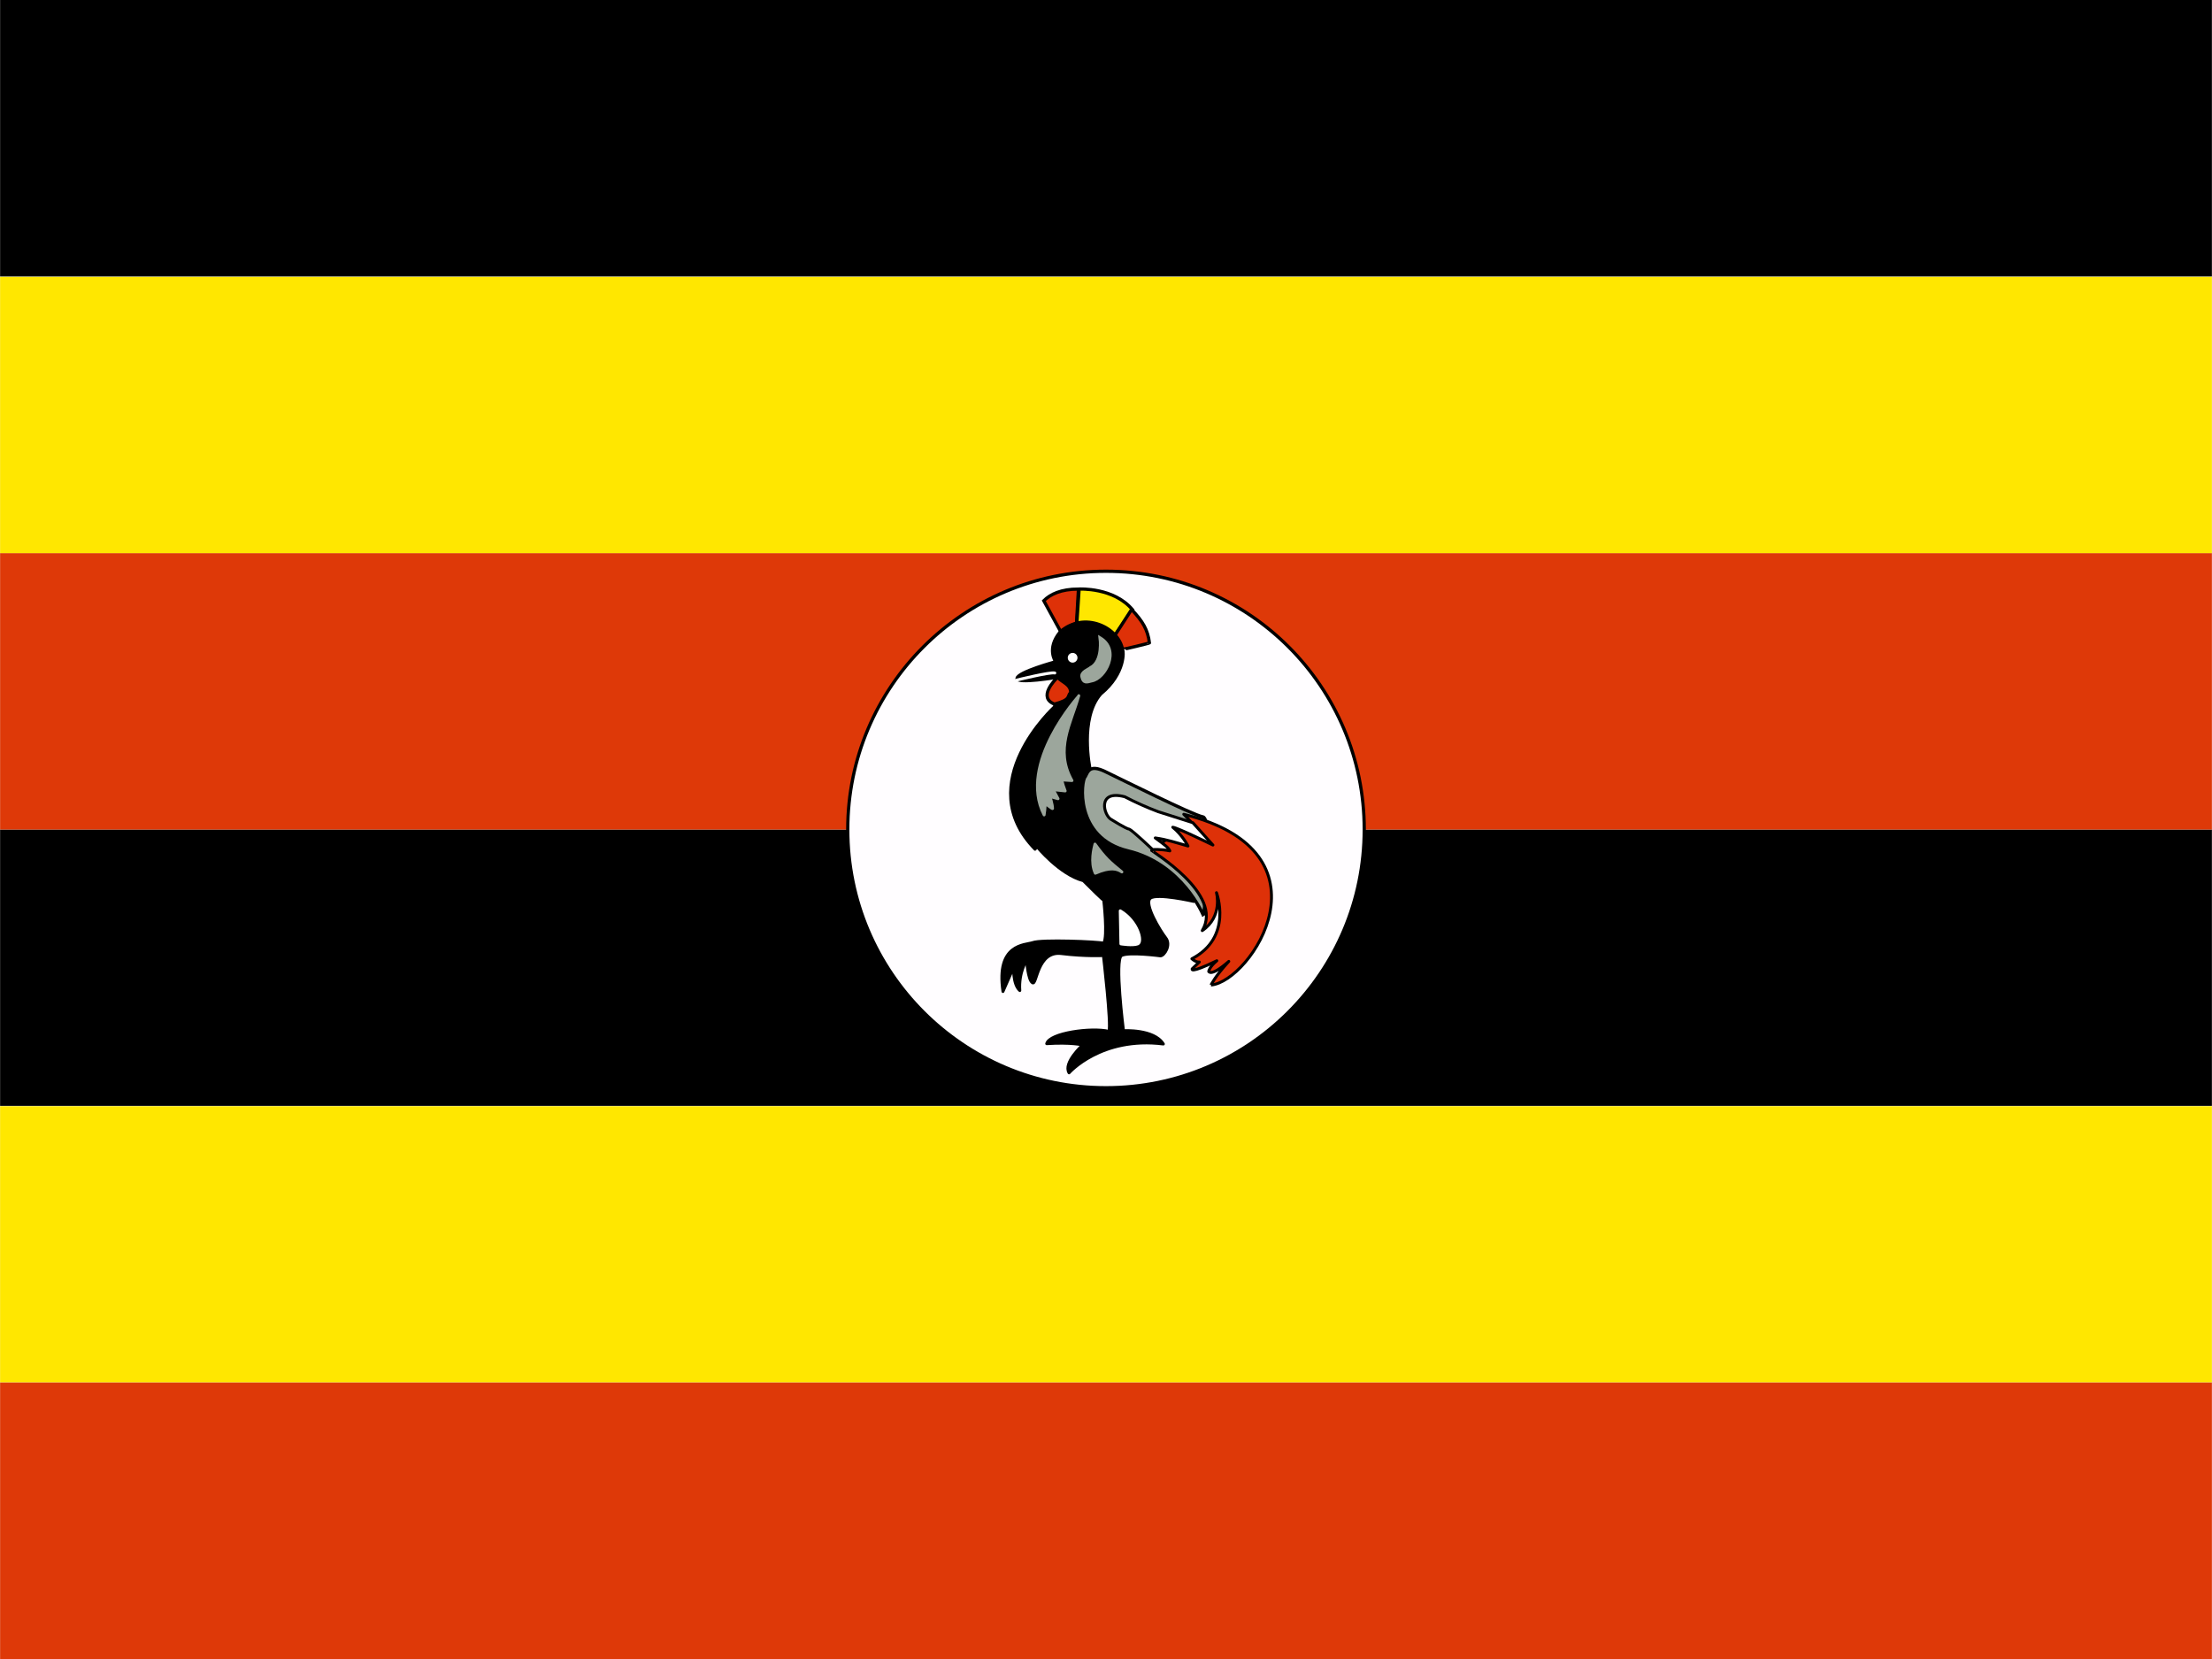
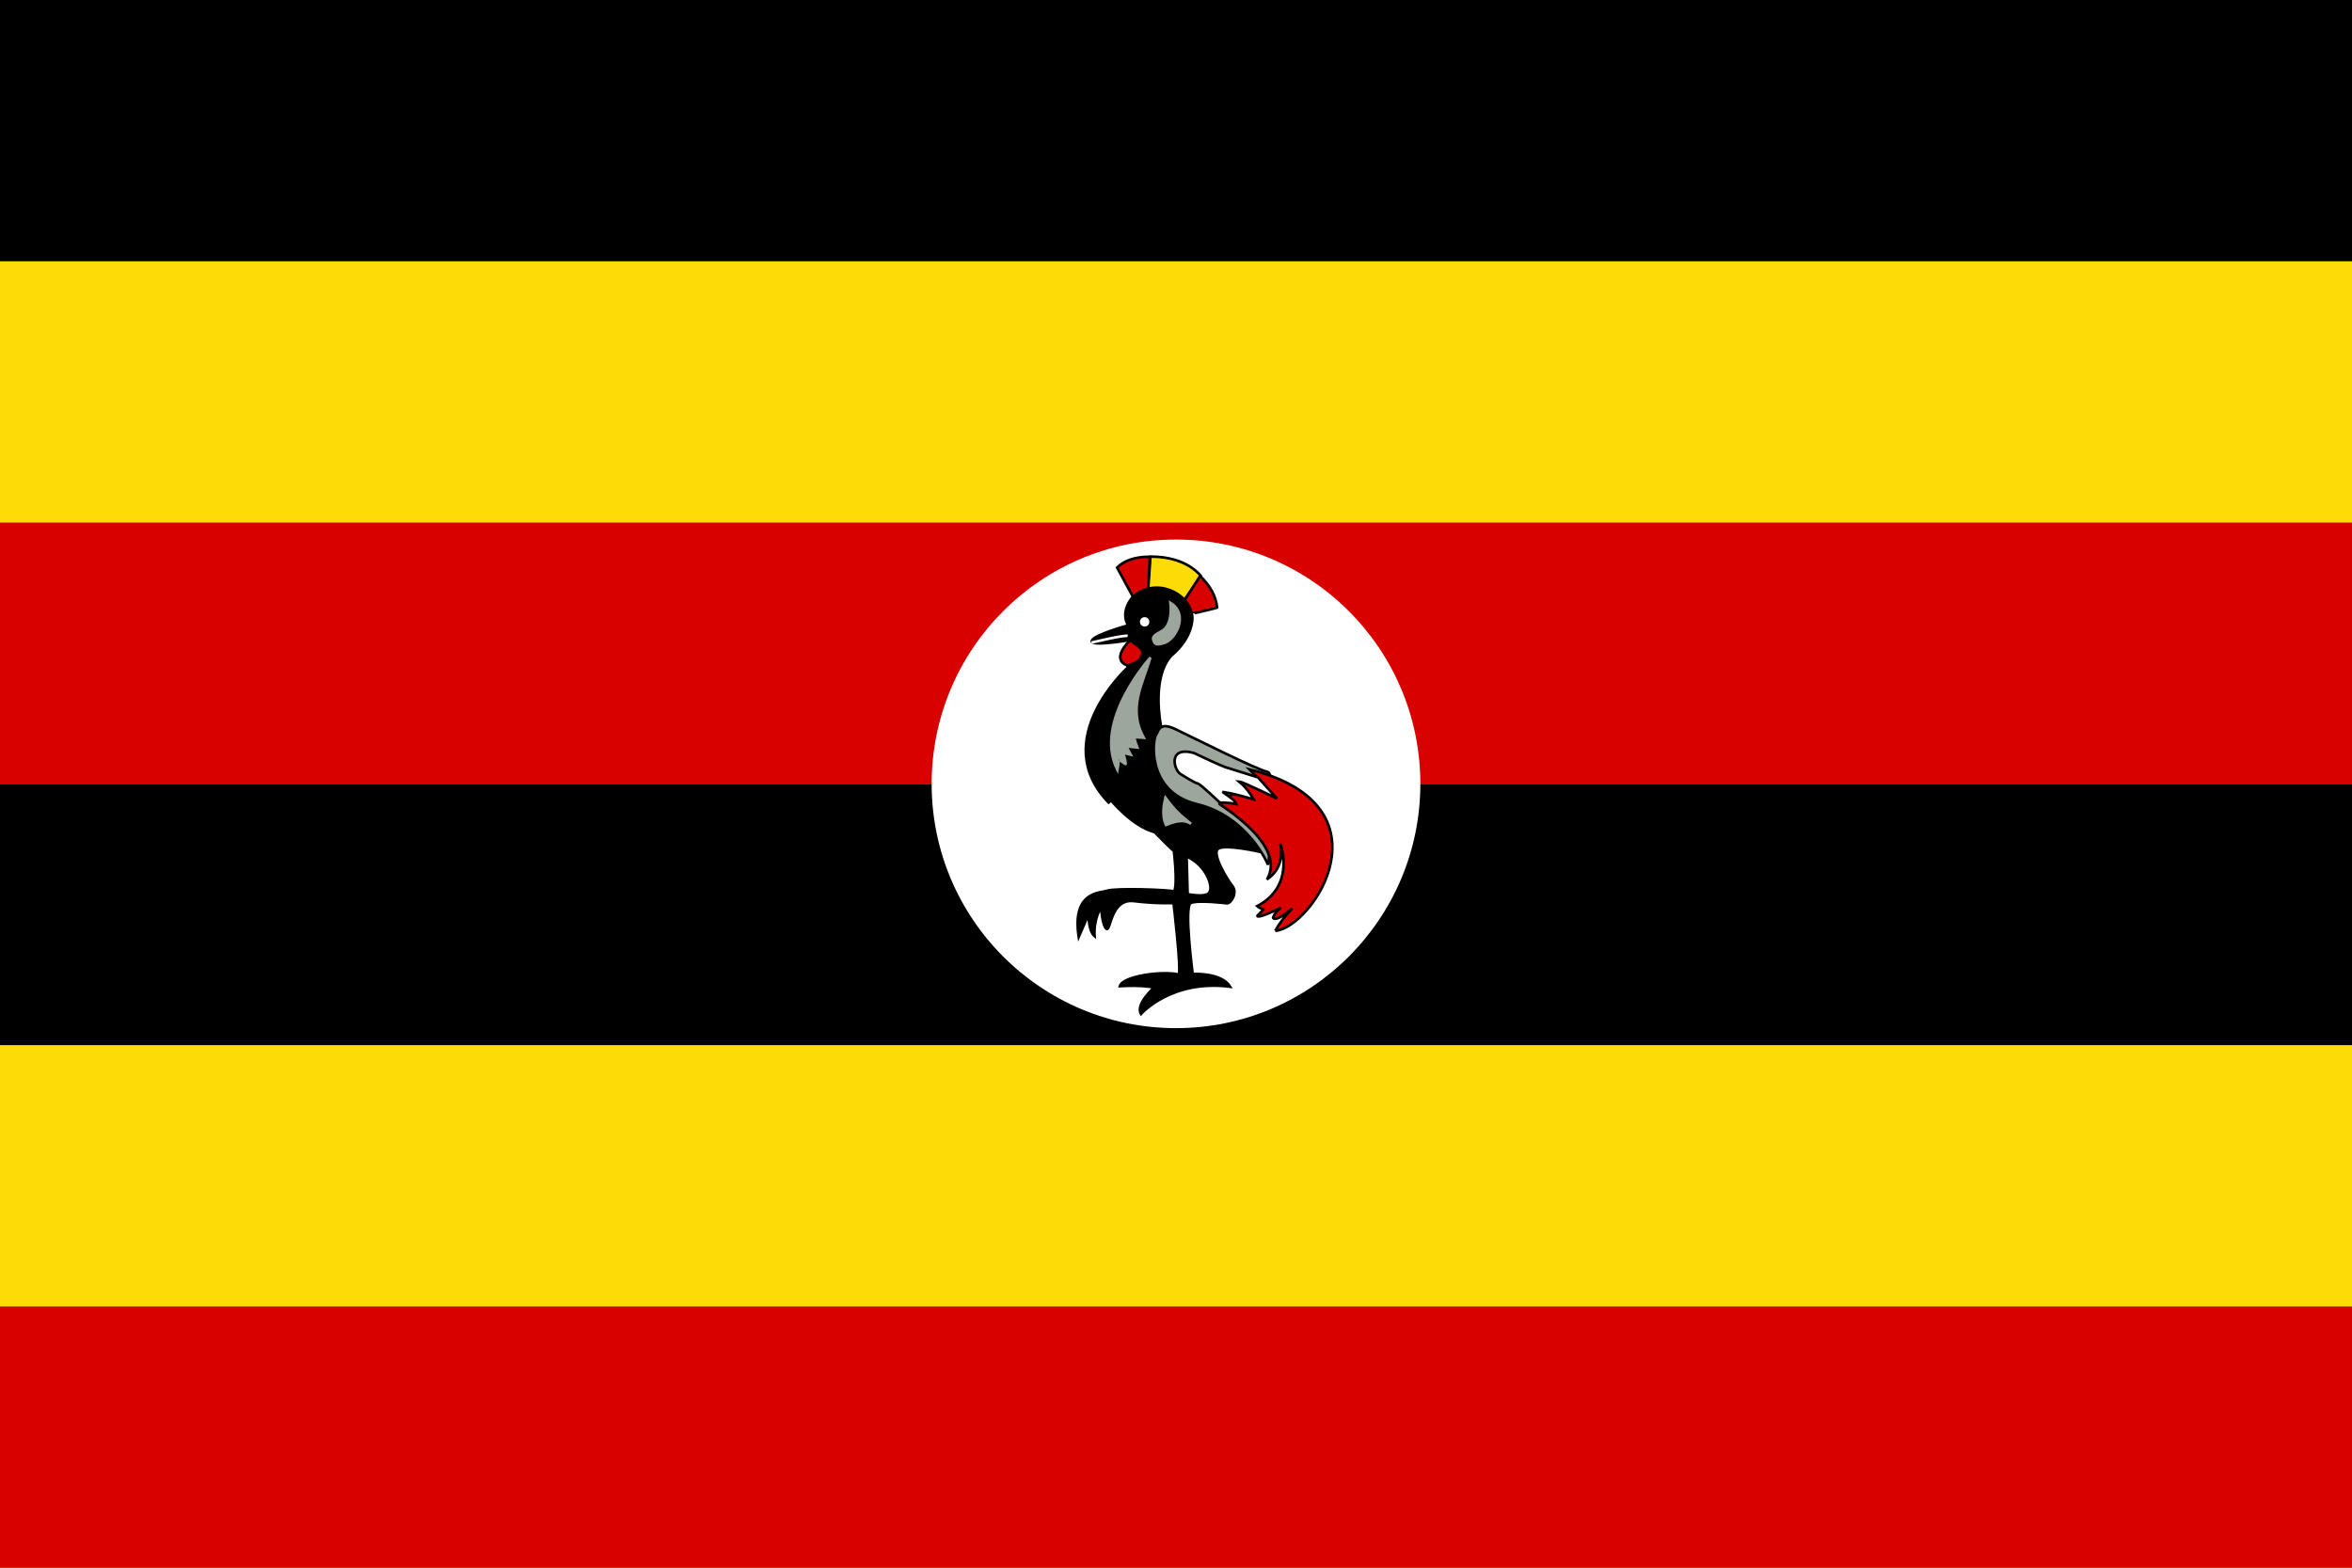
- <svg xmlns="http://www.w3.org/2000/svg" id="flag-icons-ug" viewBox="0 0 640 480">
-   <defs>
-     <clipPath id="ug-a">
-       <path fill-opacity=".7" d="M-85.3 0h682.6v512H-85.3z" />
-     </clipPath>
-   </defs>
-   <g clip-path="url(#ug-a)" transform="translate(80) scale(.9375)">
-     <path fill="#ffe700" fill-rule="evenodd" d="M-128 341.4h768v85.3h-768z" />
-     <path fill-rule="evenodd" d="M-128 256h768v85.3h-768z" />
-     <path fill="#de3908" fill-rule="evenodd" d="M-128 170.7h768V256h-768z" />
-     <path fill="#ffe700" fill-rule="evenodd" d="M-128 85.4h768v85.3h-768z" />
-     <path fill-rule="evenodd" d="M-128 0h768v85.3h-768z" />
-     <path fill="#fffdff" fill-rule="evenodd" stroke="#000" d="M335.7 256a79.7 79.7 0 1 1-159.4 0 79.7 79.7 0 0 1 159.4 0z" />
-     <path fill="#de3108" fill-rule="evenodd" stroke="#000" d="m242 194.9-5.2-9.5c2-2 5.3-3.6 10.7-3.6l-.6 10.5-5 2.6z" />
-     <path fill="#ffe700" fill-rule="evenodd" stroke="#000" d="m247 192.3.7-10.5s10.7-.6 16.5 6.4l-5.7 8.2-11.6-4z" />
-     <path fill="#de3108" fill-rule="evenodd" stroke="#000" d="m258.6 196.3 5.3-8.2c3.5 3.7 5 6.3 5.5 10.3.1.1-8.3 2.1-8.3 2l-2.5-4.1z" />
-     <path fill-rule="evenodd" stroke="#000" stroke-linecap="round" stroke-linejoin="round" stroke-width=".9" d="M244.6 331.1s9.9-11.3 29.1-8.9c-2.9-4.7-12.3-4.1-12.3-4.1s-2.8-22-.6-23.2 12 .1 12 .1c1.2 0 3.4-3.4 1.6-5.6-1.7-2.2-6.8-10.5-4.7-12.2 2.1-1.6 13.4 1 13.4 1l-32-41s-3.3-15.5 3.3-23c7.9-6.5 7-13.6 6.8-13.5-1.1-7.2-12-12.3-19.4-5.7-4.3 5.2-1.4 9.2-1.4 9.2s-11.5 3.1-11.9 5.1c-.5 2 12.9-.3 12.9-.3l-1.3 9.1s-26 23.6-6 44l.6-.8s7 8.6 14.3 10.5c7 7 6.3 6 6.3 6s1.3 11.1 0 13.3c-1.7-.5-19.3-1.2-21.9-.2-2.4.8-11.4.3-9.2 15.1l3.3-7.5s-.3 5.3 1.9 7.2c-.4-5.6 2.1-9.4 2.1-9.4s.4 6.2 1.8 7c1.4 1 1.4-10 9-9 7.4.9 12.9.6 12.9.6s2.5 21.4 1.7 23.4c-5.4-1.3-18.4.5-19.2 3.8 7.6-.5 11.1.4 11.1.4s-6.1 5.5-4.2 8.6z" />
-     <path fill="#9ca69c" fill-rule="evenodd" stroke="#9ca69c" stroke-linecap="round" stroke-linejoin="round" stroke-width=".9" d="M247.6 214.8s-18.9 20.8-10.7 36.7c.4-2.2.2-3.6.5-3.5-.5-.3 2.3 1.9 2.1 1.5 0-1.2-.8-3.7-.8-3.7l2.5.7-1.5-2.8 3.7.4s-1.3-3.4-.9-3.4l3 .2c-5.4-9.6-.3-17.6 2.1-26.2z" />
-     <path fill="#9ca69c" fill-rule="evenodd" stroke="#9ca69c" d="M254.2 196.9s1 7.2-3 9.2c-.5.5-3 1.3-2.6 2.8.4 2 1.5 1.6 3 1.2 4.1-.7 8.9-9.4 2.6-13.2z" />
-     <path fill="#fff" fill-rule="evenodd" d="M247.2 203a1.5 1.5 0 1 1-3 0 1.5 1.5 0 0 1 3 0z" />
-     <path fill="#de3108" fill-rule="evenodd" stroke="#000" d="M241.1 209c-1 .9-6.2 6.3-1 8.3 5.3-1.4 3.8-2.4 5-3.6 0-2.5-2.6-3.1-4-4.6z" />
-     <path fill="#9ca69c" fill-rule="evenodd" stroke="#9ca69c" stroke-linecap="round" stroke-linejoin="round" stroke-width=".9" d="M252.6 260.5c-.3 1.2-1.5 5.6.1 9 4.6-2 6.7-1.4 8.2-.4-3.7-3-5.2-4.3-8.3-8.6z" />
-     <path fill="#fff" fill-rule="evenodd" stroke="#fff" stroke-linecap="round" stroke-linejoin="round" stroke-width=".9" d="m260.4 281.1.2 10.2s3.6.6 5.2 0 0-7-5.4-10.2z" />
-     <path fill="#9ca69c" fill-rule="evenodd" stroke="#000" d="M286 282.4s-6.5-15.8-23.2-19.8-14.5-21.8-13.2-22.9c.8-1.5 1.3-3.9 6.1-1.6s27 13.4 30.2 14 .4 30.7.2 30.3z" />
-     <path fill="#de3108" fill-rule="evenodd" stroke="#000" stroke-linejoin="round" stroke-width=".9" d="M270.2 262.5c-.3.2 22.3 13.4 15.5 24.7 6.4-4.3 4.4-11.7 4.4-11.7s5.2 13.7-7.6 20.4c1.4 1.2 2.3 1 2.3 1l-2.2 2.1s-1 1.7 7.6-2.5c-2.3 1.9-2.5 3.3-2.5 3.3s.6 1.8 6.2-3.1c-4.5 4.9-5.5 7.4-5.5 7.3 12.3-1 39-41-8.4-52.7l2.1 2.2-12 9z" />
-     <path fill="#fff" fill-rule="evenodd" stroke="#000" stroke-linecap="round" stroke-linejoin="round" stroke-width=".9" d="M271.2 258.6c3 2.2 4.1 3 4.5 4-2.8-.6-5.3-.4-5.3-.4s-6.1-5.8-7.2-6.3c-.8 0-5.6-3-5.6-3-2.3-1.2-4.5-9.3 4.2-7a93 93 0 0 0 10.3 4.6l10.7 3.4 6.2 6.9s-11-5.4-12.4-5.5c3 2.4 4.7 5.8 4.7 5.8-3.5-1-6.5-2-10.1-2.5z" />
-     <path fill="none" stroke="#fff" stroke-linecap="round" stroke-width=".9" d="M228.4 209.9s10.5-2.6 11.8-2.2" />
-     <path fill="#de3908" fill-rule="evenodd" d="M-128 426.7h768V512h-768z" />
+ <svg xmlns="http://www.w3.org/2000/svg" width="900" height="600">
+   <rect width="900" height="600" fill="#000" />
+   <rect y="100" width="900" height="200" fill="#fcdc04" />
+   <rect y="200" width="900" height="100" fill="#d90000" />
+   <rect y="400" width="900" height="200" fill="#fcdc04" />
+   <rect y="500" width="900" height="100" fill="#d90000" />
+   <circle cx="450" cy="300" r="93.5" fill="#fff" />
+   <g stroke="#000">
+     <path d="M 433.52,228.391 L 427.456,217.22 C 429.796,214.88 433.733,213.071 440.01,213.071 C 440.01,213.497 439.371,225.306 439.371,225.306 z" fill="#d90000" />
+     <path d="M 439.371,225.412 L 440.222,213.071 C 440.222,213.071 452.776,212.327 459.584,220.518 C 459.691,220.412 452.882,230.092 452.882,230.092 z" fill="#fcdc04" />
+     <path d="M 453.095,229.986 L 459.265,220.412 C 463.414,224.774 465.116,227.859 465.754,232.54 C 465.861,232.646 455.967,234.986 455.967,234.88 C 455.967,234.773 453.202,230.092 453.095,229.986 z" fill="#d90000" />
+     <path d="M 436.605,388.073 C 436.605,388.073 448.201,374.775 470.755,377.648 C 467.35,372.115 456.393,372.754 456.393,372.754 C 456.393,372.754 452.989,346.903 455.648,345.626 C 458.307,344.349 469.584,345.732 469.584,345.732 C 471.073,345.732 473.627,341.69 471.606,339.137 C 469.584,336.583 463.627,326.796 466.073,324.881 C 468.521,322.966 481.818,325.945 481.818,325.945 L 444.265,277.859 C 444.265,277.859 440.435,259.774 448.095,251.05 C 457.351,243.391 456.393,235.093 456.074,235.199 C 454.797,226.795 442.031,220.73 433.414,228.497 C 428.307,234.667 431.711,239.348 431.711,239.348 C 431.711,239.348 418.307,242.965 417.775,245.305 C 417.243,247.646 432.882,244.88 432.882,244.88 L 431.392,255.625 C 431.392,255.625 400.966,283.284 424.265,307.221 C 424.477,307.115 425.009,306.157 425.009,306.157 C 425.009,306.157 433.201,316.264 441.818,318.498 C 449.903,326.796 449.159,325.519 449.159,325.519 C 449.159,325.519 450.754,338.605 449.265,341.158 C 447.244,340.519 426.605,339.775 423.52,340.945 C 420.754,341.796 410.116,341.264 412.775,358.605 C 414.796,353.924 416.605,349.775 416.605,349.775 C 416.605,349.775 416.286,356.051 418.839,358.286 C 418.414,351.689 421.286,347.222 421.286,347.222 C 421.286,347.222 421.818,354.456 423.413,355.519 C 425.009,356.583 425.009,343.817 433.84,344.881 C 442.669,345.945 449.052,345.626 449.052,345.626 C 449.052,345.626 452.031,370.626 451.073,372.967 C 444.69,371.477 429.478,373.605 428.52,377.435 C 437.456,376.903 441.606,377.966 441.606,377.966 C 441.606,377.966 434.372,384.35 436.605,388.073 z" />
+     <path d="M 440.191,251.66 C 440.191,251.66 418.052,276.063 427.604,294.736 C 428.112,292.132 427.89,290.496 428.21,290.602 C 427.678,290.283 430.955,292.849 430.706,292.349 C 430.776,290.999 429.708,288.106 429.708,288.106 C 430.706,288.355 431.705,288.606 432.703,288.855 C 432.121,287.773 431.538,286.692 430.955,285.61 C 432.37,285.776 433.784,285.942 435.199,286.109 C 435.199,286.109 433.701,282.115 434.201,282.115 C 434.7,282.115 437.695,282.364 437.695,282.364 C 431.399,271.065 437.339,261.682 440.191,251.66 z" fill="#9ca69c" stroke="#9ca69c" />
+     <path d="M 447.882,230.731 C 447.882,230.731 449.052,239.135 444.478,241.582 C 443.733,242.114 440.861,243.072 441.286,244.774 C 441.818,247.114 443.094,246.689 444.903,246.263 C 449.69,245.412 455.222,235.199 447.882,230.731 z" fill="#9ca69c" stroke="#9ca69c" />
+     <circle cx="438" cy="238" r="1.8" fill="#fff" stroke="none" />
+     <path d="M 432.563,244.986 C 431.392,245.944 425.222,252.327 431.286,254.667 C 437.563,252.965 435.86,251.795 437.244,250.412 C 437.279,247.54 434.123,246.795 432.563,244.986 z" fill="#d90000" />
+     <path d="M 445.967,305.307 C 445.647,306.69 444.265,311.796 446.179,315.732 C 451.499,313.498 453.946,314.136 455.754,315.306 C 451.393,311.796 449.691,310.306 445.967,305.307 z" fill="#9ca69c" stroke="#9ca69c" />
+     <path d="M 455.116,329.455 L 455.435,341.37 C 455.435,341.37 459.584,342.115 461.499,341.37 C 463.414,340.625 461.392,333.072 455.116,329.455 z" fill="#fff" stroke="#fff" />
+     <path d="M 485.223,330.945 C 485.223,330.945 477.563,312.434 457.988,307.753 C 438.413,303.072 440.966,282.221 442.562,280.944 C 443.414,279.135 444.052,276.37 449.69,279.03 C 455.329,281.689 481.286,294.774 485.01,295.412 C 488.733,296.051 485.542,331.371 485.223,330.945 z" fill="#9ca69c" />
+     <path d="M 466.606,307.647 C 466.286,307.859 492.776,323.284 484.797,336.583 C 492.351,331.583 489.904,322.86 489.904,322.86 C 489.904,322.86 496.074,338.924 481.074,346.796 C 482.67,348.18 483.734,347.86 483.734,347.86 L 481.18,350.413 C 481.18,350.413 480.01,352.328 490.117,347.434 C 487.35,349.668 487.138,351.264 487.138,351.264 C 487.138,351.264 487.882,353.392 494.478,347.647 C 489.159,353.392 487.988,356.37 487.988,356.264 C 502.35,354.987 533.627,308.285 478.095,294.455 C 481.074,297.54 480.648,297.115 480.648,297.115 z" fill="#d90000" />
+     <path d="M 467.776,303.072 C 471.393,305.625 472.669,306.476 473.095,307.753 C 469.797,307.009 466.818,307.221 466.818,307.221 C 466.818,307.221 459.691,300.413 458.414,299.881 C 457.456,299.881 451.925,296.37 451.925,296.37 C 449.159,294.987 446.606,285.413 456.819,288.178 C 467.35,293.178 468.839,293.604 468.839,293.604 C 473.024,294.916 477.208,296.229 481.393,297.54 C 483.804,300.236 486.215,302.931 488.627,305.626 C 488.627,305.626 475.755,299.242 474.159,299.136 C 477.669,302.008 479.691,305.944 479.691,305.944 C 475.613,304.774 472.067,303.71 467.776,303.072 z" fill="#fff" />
+     <path d="M 417.669,245.944 C 417.669,245.944 430.01,242.965 431.499,243.391" stroke="#fff" />
  </g>
</svg>
